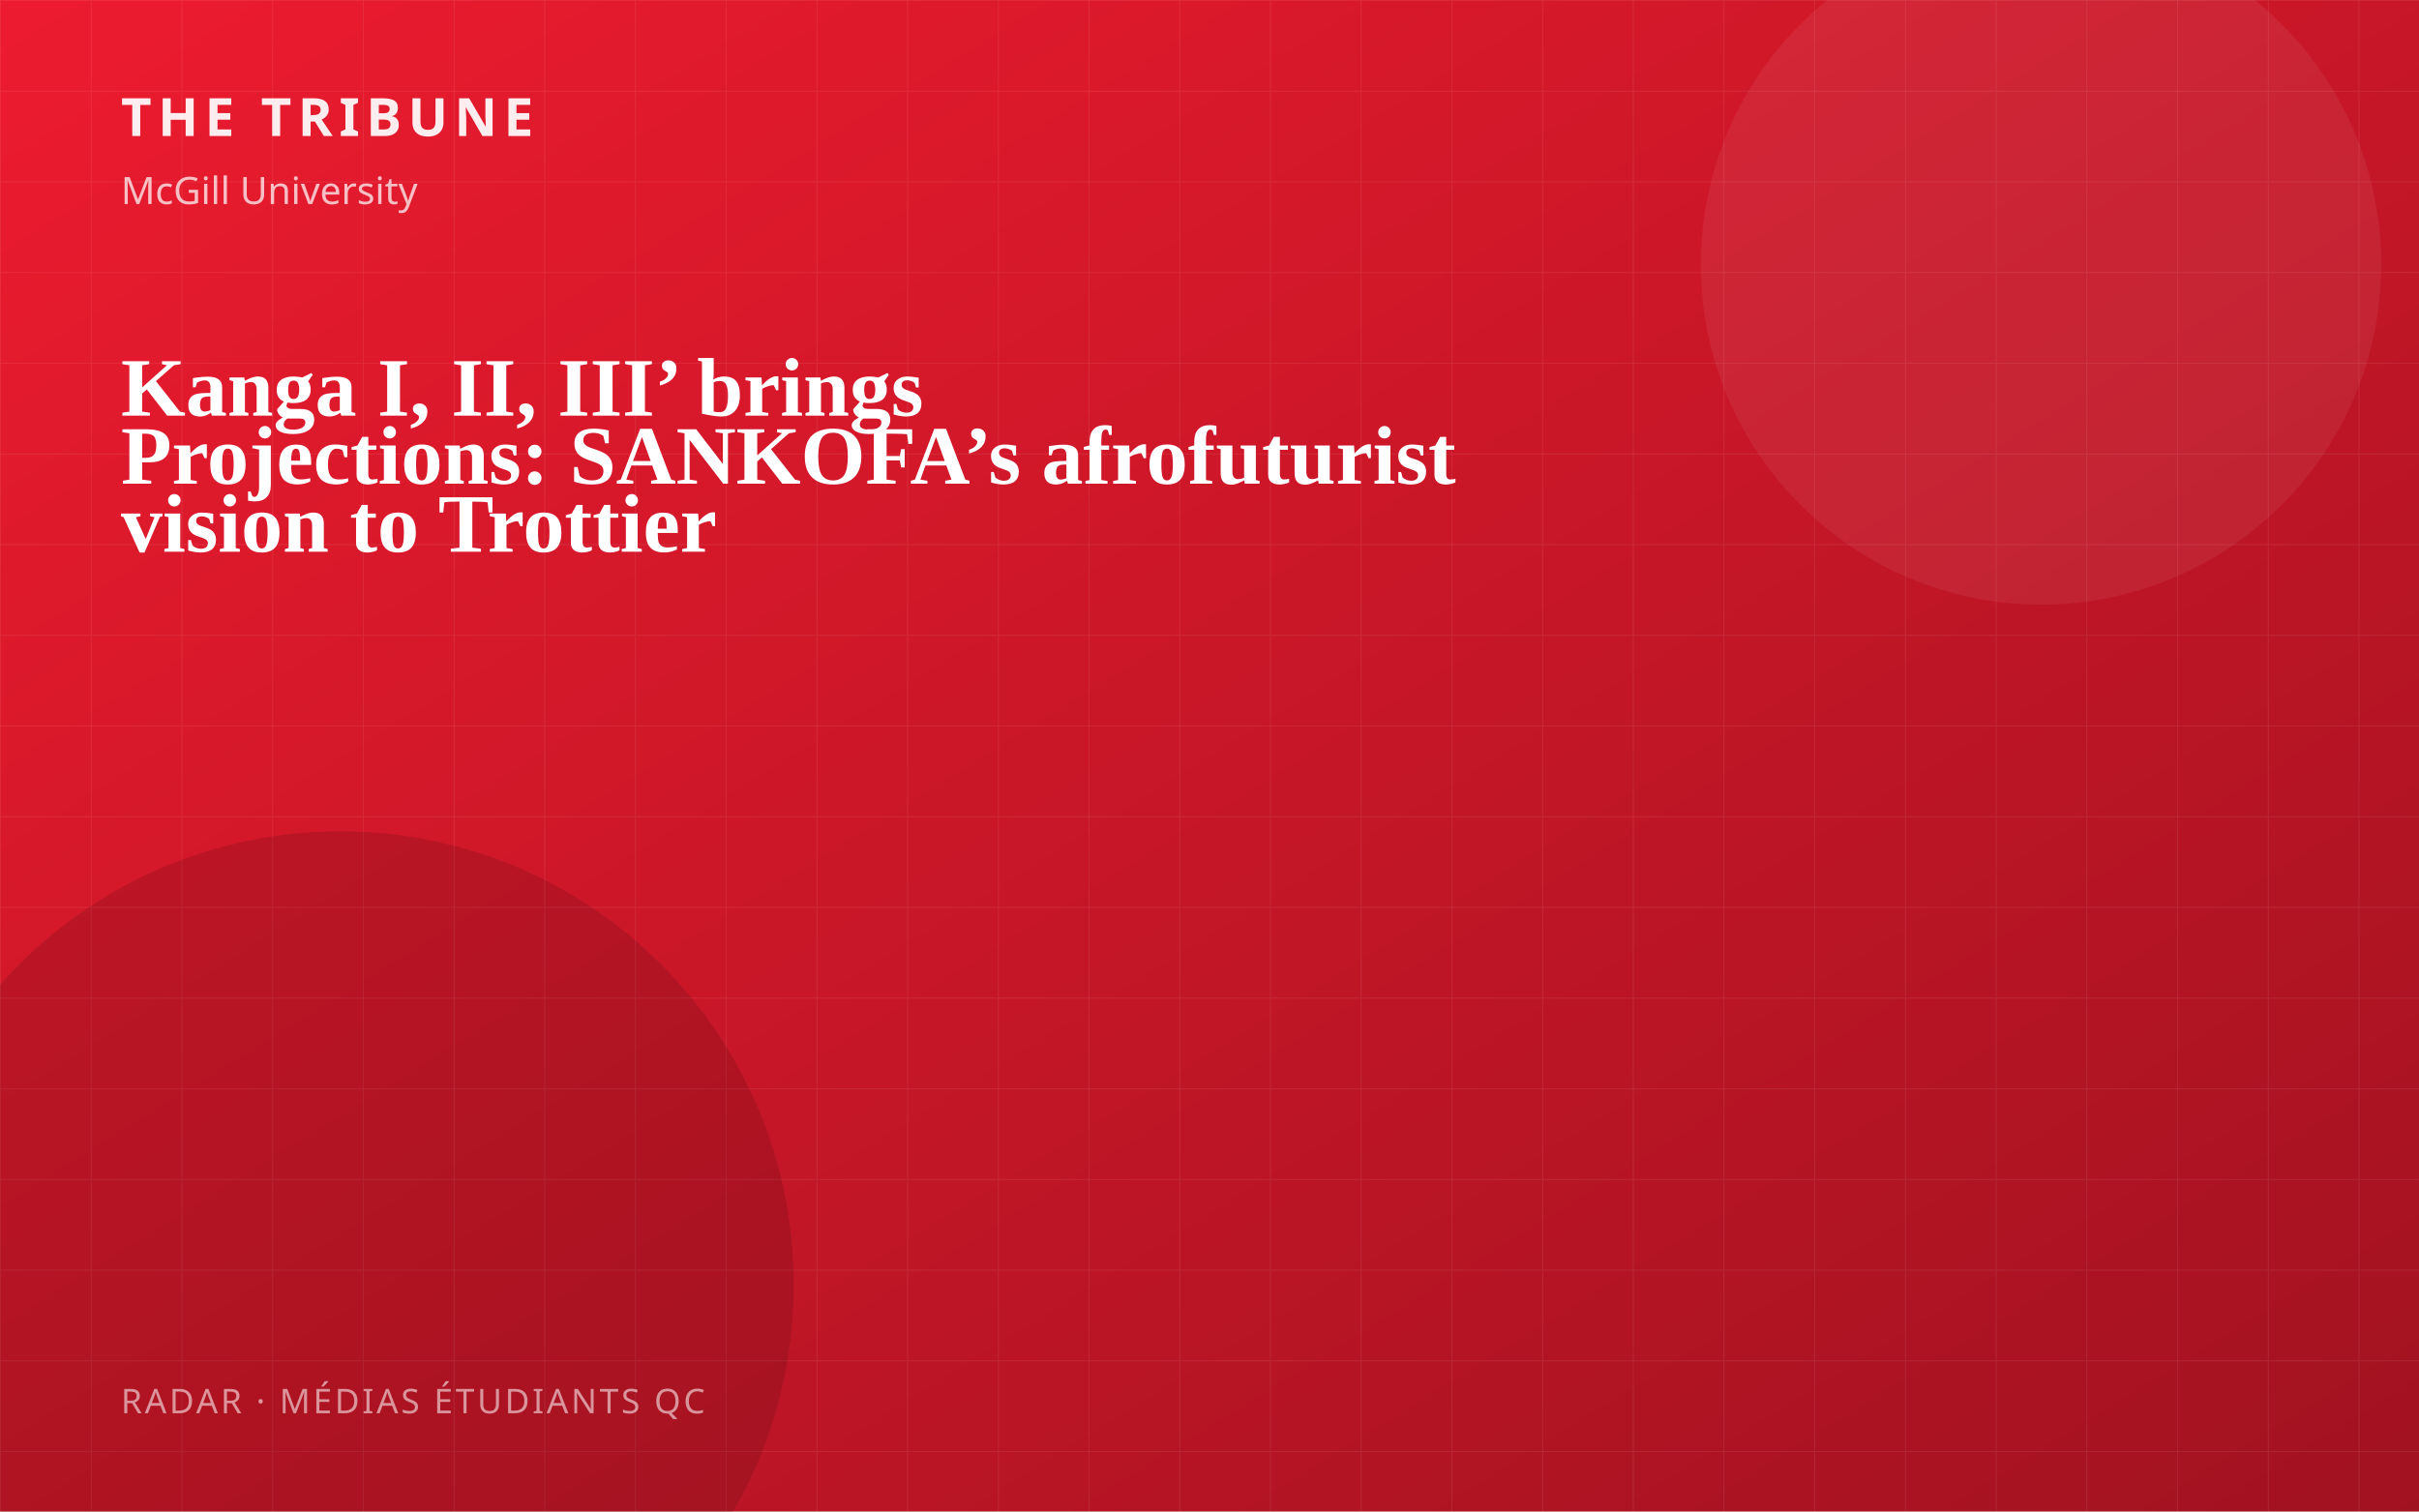
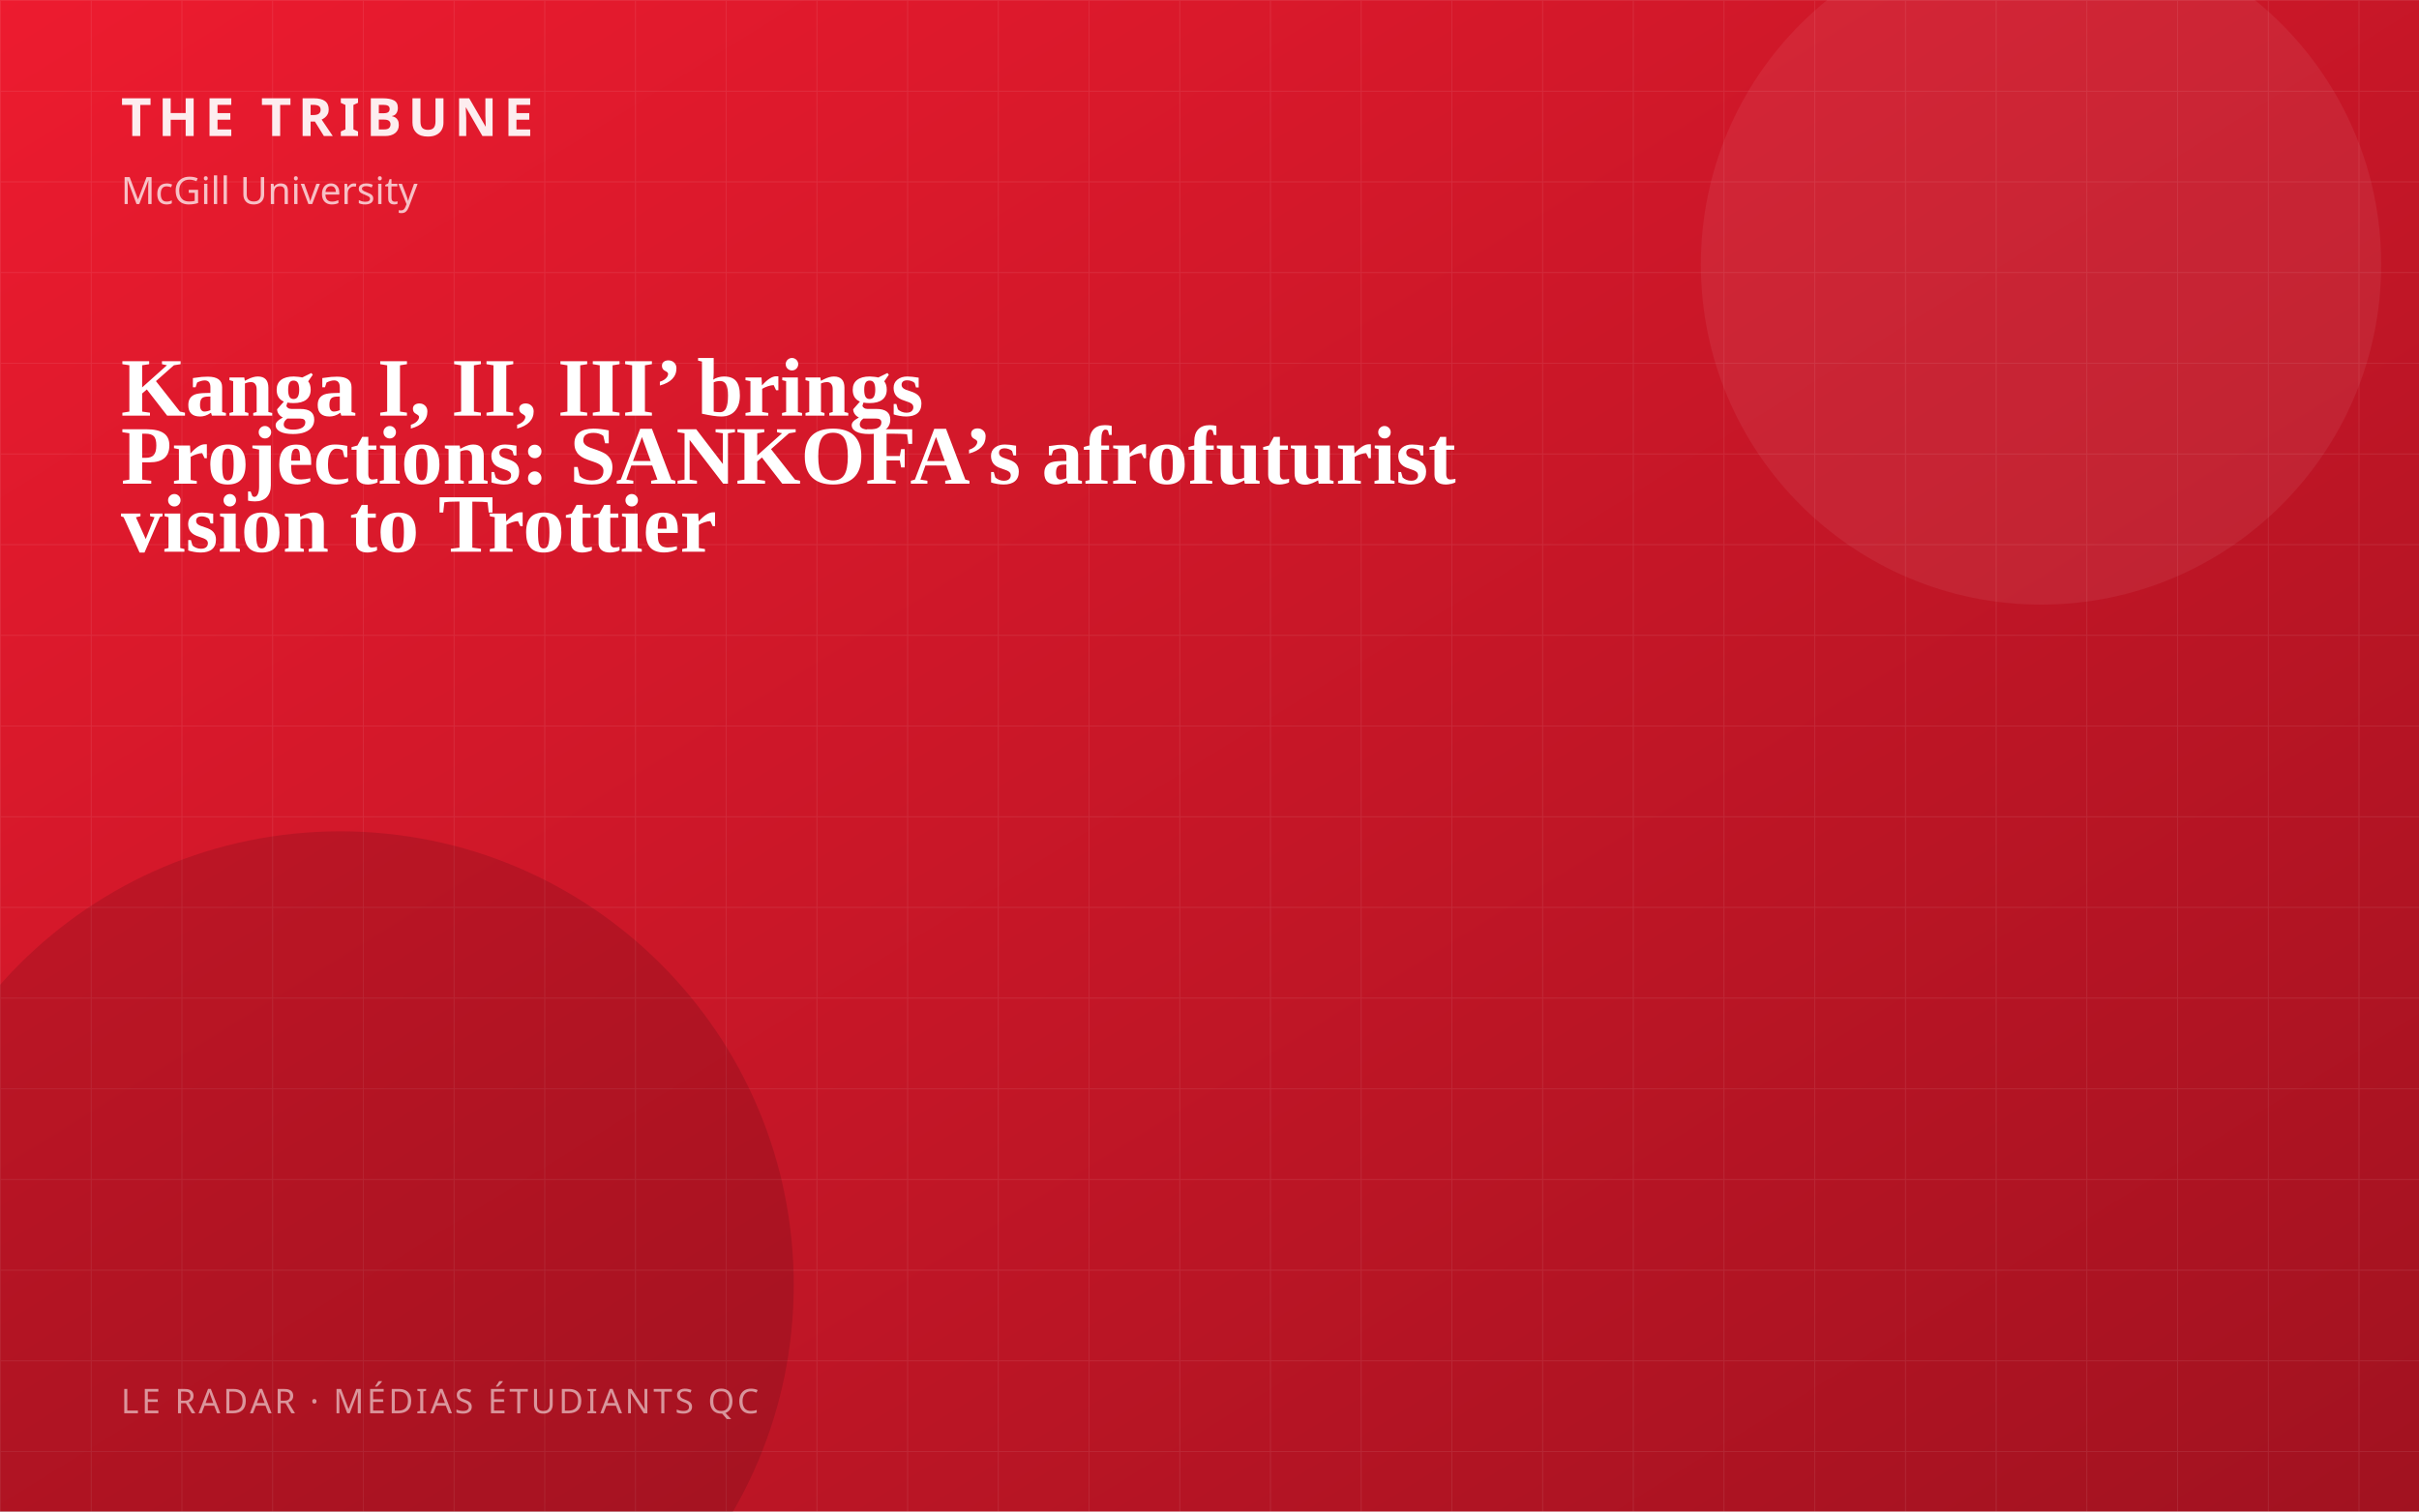
<svg xmlns="http://www.w3.org/2000/svg" width="1280" height="800" viewBox="0 0 1280 800" role="img" aria-label="Kanga I, II, III’ brings Projections: SANKOFA’s afrofuturist vision to Trottier">
  <defs>
    <linearGradient id="bg" x1="0" y1="0" x2="1" y2="1">
      <stop offset="0%" stop-color="#ED1B2F" />
      <stop offset="100%" stop-color="#a11220" />
    </linearGradient>
    <pattern id="grid" width="48" height="48" patternUnits="userSpaceOnUse">
      <path d="M48 0H0V48" fill="none" stroke="rgba(255,255,255,0.08)" stroke-width="1" />
    </pattern>
  </defs>
  <rect width="1280" height="800" fill="url(#bg)" />
  <rect width="1280" height="800" fill="url(#grid)" />
  <circle cx="1080" cy="140" r="180" fill="rgba(255,255,255,0.06)" />
  <circle cx="180" cy="680" r="240" fill="rgba(0,0,0,0.12)" />
  <text x="64" y="72" fill="rgba(255,255,255,0.92)" font-family="system-ui,Segoe UI,sans-serif" font-size="28" font-weight="700" letter-spacing="0.12em">THE TRIBUNE</text>
  <text x="64" y="108" fill="rgba(255,255,255,0.72)" font-family="system-ui,Segoe UI,sans-serif" font-size="20" font-weight="500">McGill University</text>
  <text x="64" y="220" fill="#ffffff" font-family="Georgia,'Times New Roman',serif" font-size="44" font-weight="700">
    <tspan x="64" dy="0">Kanga I, II, III’ brings</tspan>
    <tspan x="64" dy="36">Projections: SANKOFA’s afrofuturist</tspan>
    <tspan x="64" dy="36">vision to Trottier</tspan>
  </text>
-   <text x="64" y="748" fill="rgba(255,255,255,0.55)" font-family="system-ui,Segoe UI,sans-serif" font-size="18" letter-spacing="0.08em">RADAR · MÉDIAS ÉTUDIANTS QC</text>
+   <text x="64" y="748" fill="rgba(255,255,255,0.55)" font-family="system-ui,Segoe UI,sans-serif" font-size="18" letter-spacing="0.08em">LE RADAR · MÉDIAS ÉTUDIANTS QC</text>
</svg>
